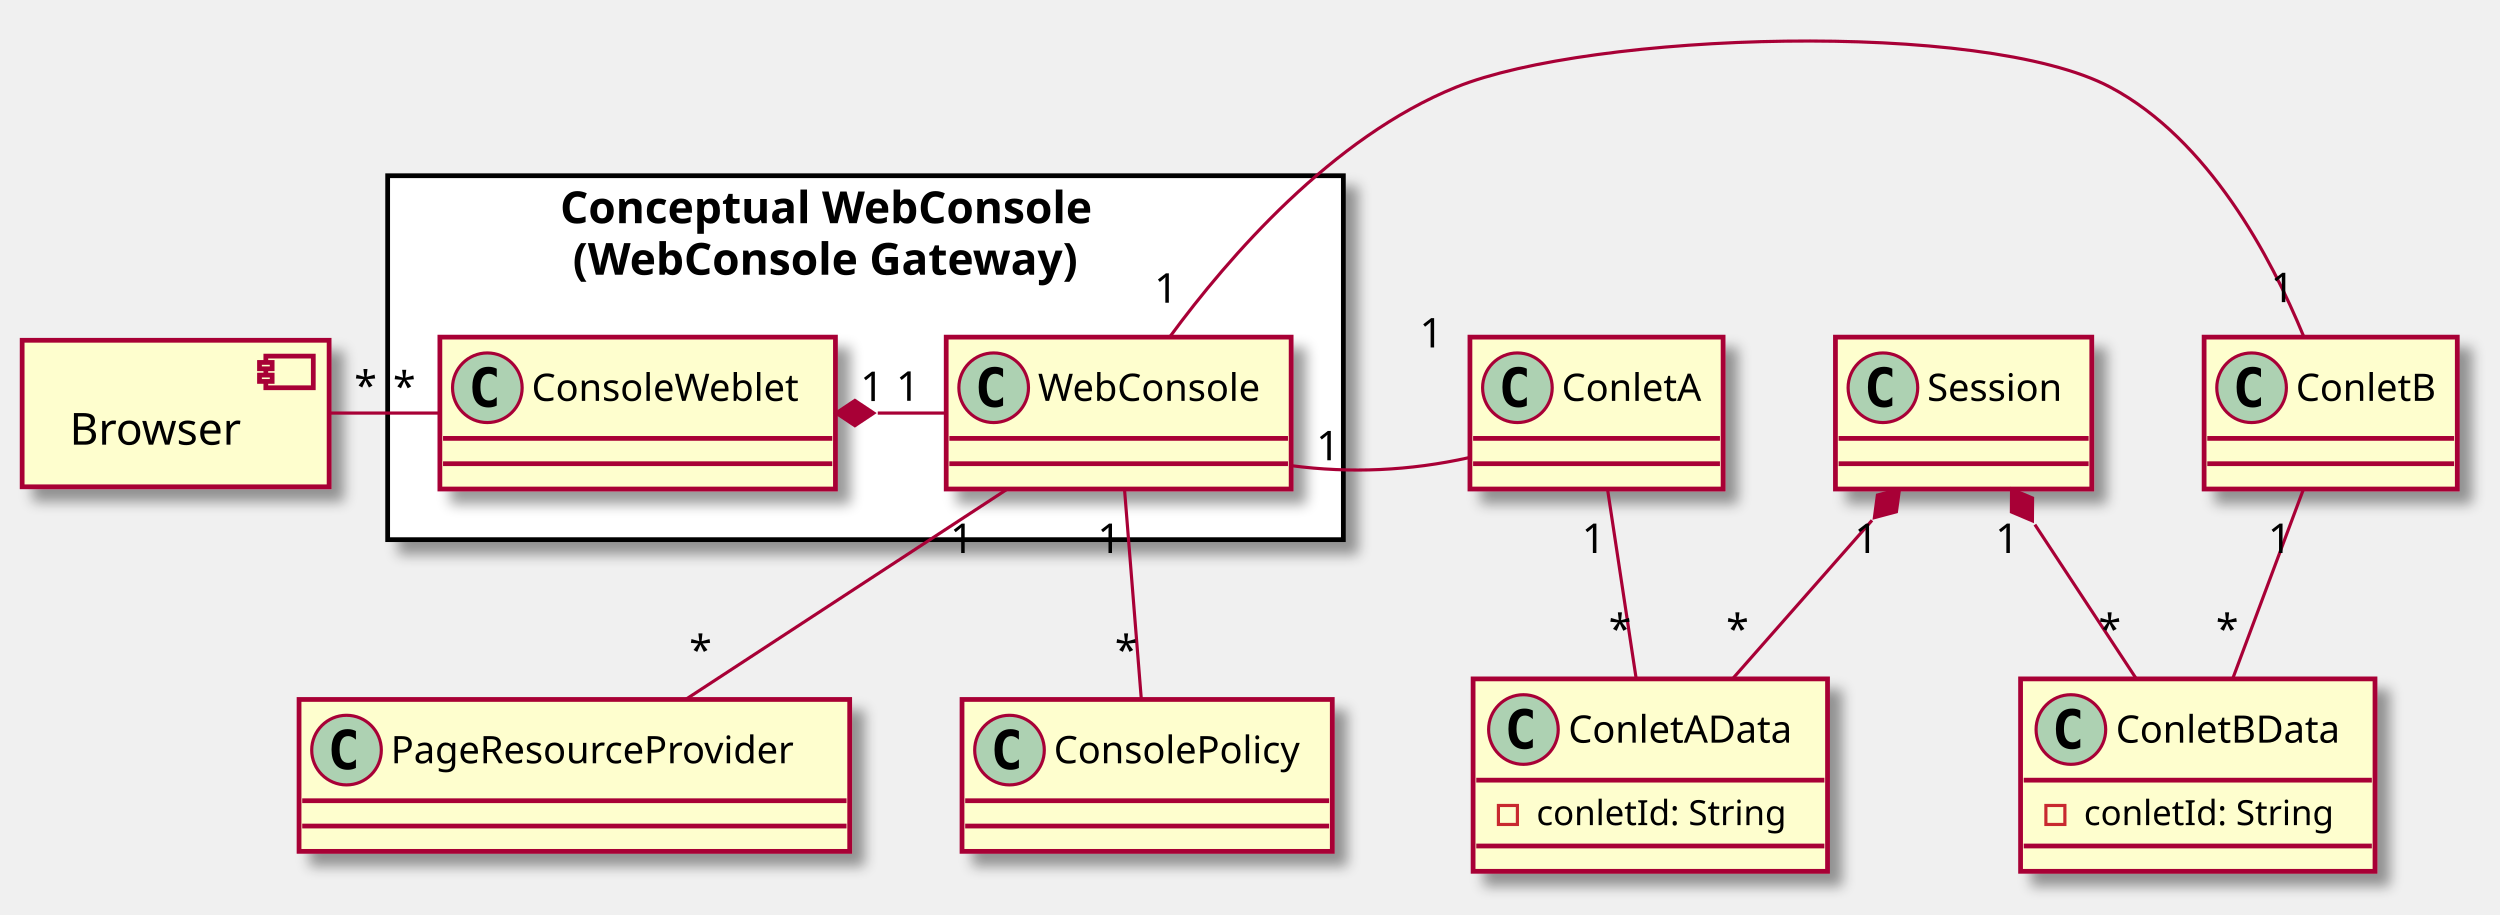
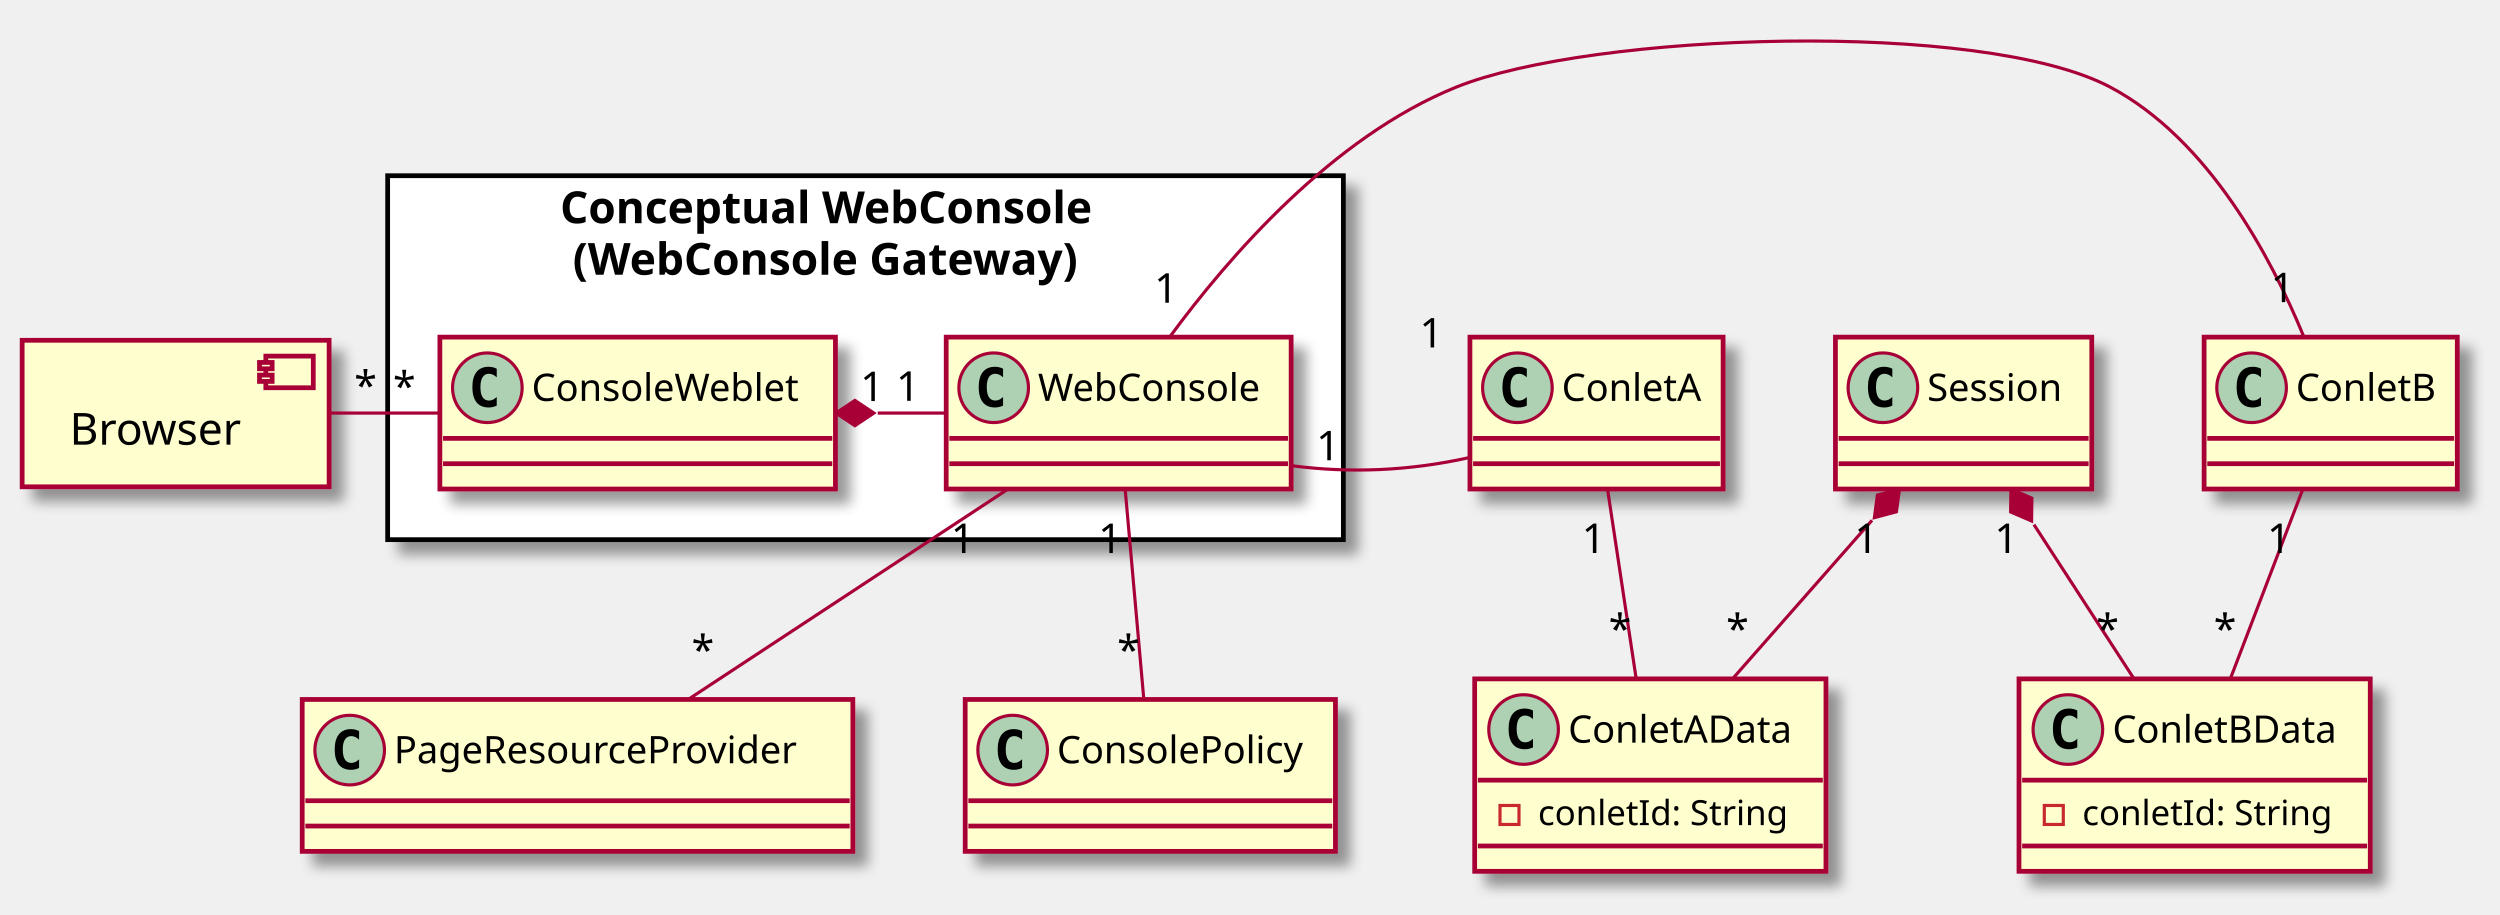
<svg xmlns="http://www.w3.org/2000/svg" contentScriptType="application/ecmascript" contentStyleType="text/css" height="289px" preserveAspectRatio="none" style="width:790px;height:289px;background:#FFFFFF;" version="1.1" viewBox="0 0 790 289" width="790px" zoomAndPan="magnify">
  <defs>
    <filter height="300%" id="f164eyr9vyvzhi" width="300%" x="-1" y="-1">
      <feGaussianBlur result="blurOut" stdDeviation="2.0" />
      <feColorMatrix in="blurOut" result="blurOut2" type="matrix" values="0 0 0 0 0 0 0 0 0 0 0 0 0 0 0 0 0 0 .4 0" />
      <feOffset dx="4.0" dy="4.0" in="blurOut2" result="blurOut3" />
      <feBlend in="SourceGraphic" in2="blurOut3" mode="normal" />
    </filter>
  </defs>
  <g>
    <rect fill="#FFFFFF" filter="url(#f164eyr9vyvzhi)" height="115" style="stroke:#000000;stroke-width:1.5;" width="302" x="122.5" y="55.53" />
    <text fill="#000000" font-family="sans-serif" font-size="14" font-weight="bold" lengthAdjust="spacing" textLength="193" x="177" y="70.525">Conceptual WebConsole</text>
    <text fill="#000000" font-family="sans-serif" font-size="14" font-weight="bold" lengthAdjust="spacing" textLength="185" x="181" y="86.822">(WebConsole Gateway)</text>
    <rect codeLine="7" fill="#FEFECE" filter="url(#f164eyr9vyvzhi)" height="48" id="WebConsole" style="stroke:#A80036;stroke-width:1.5;" width="109" x="299" y="106.53" />
    <ellipse cx="314" cy="122.53" fill="#ADD1B2" rx="11" ry="11" style="stroke:#A80036;stroke-width:1.0;" />
    <path d="M316.969,128.171 Q316.391,128.468 315.75,128.608 Q315.109,128.764 314.406,128.764 Q311.906,128.764 310.578,127.124 Q309.266,125.468 309.266,122.343 Q309.266,119.218 310.578,117.561 Q311.906,115.905 314.406,115.905 Q315.109,115.905 315.75,116.061 Q316.406,116.218 316.969,116.514 L316.969,119.233 Q316.344,118.655 315.75,118.389 Q315.156,118.108 314.531,118.108 Q313.188,118.108 312.5,119.186 Q311.812,120.249 311.812,122.343 Q311.812,124.436 312.5,125.514 Q313.188,126.577 314.531,126.577 Q315.156,126.577 315.75,126.311 Q316.344,126.03 316.969,125.452 L316.969,128.171 Z " fill="#000000" />
    <text fill="#000000" font-family="sans-serif" font-size="12" lengthAdjust="spacing" textLength="77" x="328" y="126.684">WebConsole</text>
    <line style="stroke:#A80036;stroke-width:1.5;" x1="300" x2="407" y1="138.53" y2="138.53" />
    <line style="stroke:#A80036;stroke-width:1.5;" x1="300" x2="407" y1="146.53" y2="146.53" />
    <rect codeLine="8" fill="#FEFECE" filter="url(#f164eyr9vyvzhi)" height="48" id="ConsoleWeblet" style="stroke:#A80036;stroke-width:1.5;" width="125" x="139" y="106.53" />
    <ellipse cx="154" cy="122.53" fill="#ADD1B2" rx="11" ry="11" style="stroke:#A80036;stroke-width:1.0;" />
    <path d="M156.969,128.171 Q156.391,128.468 155.75,128.608 Q155.109,128.764 154.406,128.764 Q151.906,128.764 150.578,127.124 Q149.266,125.468 149.266,122.343 Q149.266,119.218 150.578,117.561 Q151.906,115.905 154.406,115.905 Q155.109,115.905 155.75,116.061 Q156.406,116.218 156.969,116.514 L156.969,119.233 Q156.344,118.655 155.75,118.389 Q155.156,118.108 154.531,118.108 Q153.188,118.108 152.5,119.186 Q151.812,120.249 151.812,122.343 Q151.812,124.436 152.5,125.514 Q153.188,126.577 154.531,126.577 Q155.156,126.577 155.75,126.311 Q156.344,126.03 156.969,125.452 L156.969,128.171 Z " fill="#000000" />
    <text fill="#000000" font-family="sans-serif" font-size="12" lengthAdjust="spacing" textLength="93" x="168" y="126.684">ConsoleWeblet</text>
    <line style="stroke:#A80036;stroke-width:1.5;" x1="140" x2="263" y1="138.53" y2="138.53" />
    <line style="stroke:#A80036;stroke-width:1.5;" x1="140" x2="263" y1="146.53" y2="146.53" />
    <rect fill="#FEFECE" filter="url(#f164eyr9vyvzhi)" height="48" id="ConletB" style="stroke:#A80036;stroke-width:1.5;" width="80" x="696.5" y="106.53" />
    <ellipse cx="711.5" cy="122.53" fill="#ADD1B2" rx="11" ry="11" style="stroke:#A80036;stroke-width:1.0;" />
    <path d="M714.469,128.171 Q713.891,128.468 713.25,128.608 Q712.609,128.764 711.906,128.764 Q709.406,128.764 708.078,127.124 Q706.766,125.468 706.766,122.343 Q706.766,119.218 708.078,117.561 Q709.406,115.905 711.906,115.905 Q712.609,115.905 713.25,116.061 Q713.906,116.218 714.469,116.514 L714.469,119.233 Q713.844,118.655 713.25,118.389 Q712.656,118.108 712.031,118.108 Q710.688,118.108 710,119.186 Q709.312,120.249 709.312,122.343 Q709.312,124.436 710,125.514 Q710.688,126.577 712.031,126.577 Q712.656,126.577 713.25,126.311 Q713.844,126.03 714.469,125.452 L714.469,128.171 Z " fill="#000000" />
    <text fill="#000000" font-family="sans-serif" font-size="12" lengthAdjust="spacing" textLength="48" x="725.5" y="126.684">ConletB</text>
    <line style="stroke:#A80036;stroke-width:1.5;" x1="697.5" x2="775.5" y1="138.53" y2="138.53" />
    <line style="stroke:#A80036;stroke-width:1.5;" x1="697.5" x2="775.5" y1="146.53" y2="146.53" />
    <rect fill="#FEFECE" filter="url(#f164eyr9vyvzhi)" height="48" id="ConletA" style="stroke:#A80036;stroke-width:1.5;" width="80" x="464.5" y="106.53" />
    <ellipse cx="479.5" cy="122.53" fill="#ADD1B2" rx="11" ry="11" style="stroke:#A80036;stroke-width:1.0;" />
    <path d="M482.469,128.171 Q481.891,128.468 481.25,128.608 Q480.609,128.764 479.906,128.764 Q477.406,128.764 476.078,127.124 Q474.766,125.468 474.766,122.343 Q474.766,119.218 476.078,117.561 Q477.406,115.905 479.906,115.905 Q480.609,115.905 481.25,116.061 Q481.906,116.218 482.469,116.514 L482.469,119.233 Q481.844,118.655 481.25,118.389 Q480.656,118.108 480.031,118.108 Q478.688,118.108 478,119.186 Q477.312,120.249 477.312,122.343 Q477.312,124.436 478,125.514 Q478.688,126.577 480.031,126.577 Q480.656,126.577 481.25,126.311 Q481.844,126.03 482.469,125.452 L482.469,128.171 Z " fill="#000000" />
    <text fill="#000000" font-family="sans-serif" font-size="12" lengthAdjust="spacing" textLength="48" x="493.5" y="126.684">ConletA</text>
    <line style="stroke:#A80036;stroke-width:1.5;" x1="465.5" x2="543.5" y1="138.53" y2="138.53" />
    <line style="stroke:#A80036;stroke-width:1.5;" x1="465.5" x2="543.5" y1="146.53" y2="146.53" />
-     <rect codeLine="20" fill="#FEFECE" filter="url(#f164eyr9vyvzhi)" height="60.805" id="ConletAData" style="stroke:#A80036;stroke-width:1.5;" width="112" x="465.5" y="214.53" />
-     <ellipse cx="481.4" cy="230.53" fill="#ADD1B2" rx="11" ry="11" style="stroke:#A80036;stroke-width:1.0;" />
-     <path d="M484.369,236.171 Q483.791,236.468 483.15,236.608 Q482.509,236.764 481.806,236.764 Q479.306,236.764 477.978,235.124 Q476.666,233.468 476.666,230.343 Q476.666,227.218 477.978,225.561 Q479.306,223.905 481.806,223.905 Q482.509,223.905 483.15,224.061 Q483.806,224.218 484.369,224.514 L484.369,227.233 Q483.744,226.655 483.15,226.389 Q482.556,226.108 481.931,226.108 Q480.587,226.108 479.9,227.186 Q479.212,228.249 479.212,230.343 Q479.212,232.436 479.9,233.514 Q480.587,234.577 481.931,234.577 Q482.556,234.577 483.15,234.311 Q483.744,234.03 484.369,233.452 L484.369,236.171 Z " fill="#000000" />
-     <text fill="#000000" font-family="sans-serif" font-size="12" lengthAdjust="spacing" textLength="78" x="495.6" y="234.684">ConletAData</text>
-     <line style="stroke:#A80036;stroke-width:1.5;" x1="466.5" x2="576.5" y1="246.53" y2="246.53" />
-     <rect fill="none" height="6" style="stroke:#C82930;stroke-width:1.0;" width="6" x="473.5" y="254.53" />
-     <text fill="#000000" font-family="sans-serif" font-size="11" lengthAdjust="spacing" textLength="86" x="485.5" y="260.74">conletId: String</text>
-     <line style="stroke:#A80036;stroke-width:1.5;" x1="466.5" x2="576.5" y1="267.335" y2="267.335" />
-     <rect codeLine="26" fill="#FEFECE" filter="url(#f164eyr9vyvzhi)" height="60.805" id="ConletBData" style="stroke:#A80036;stroke-width:1.5;" width="112" x="638.5" y="214.53" />
-     <ellipse cx="654.4" cy="230.53" fill="#ADD1B2" rx="11" ry="11" style="stroke:#A80036;stroke-width:1.0;" />
-     <path d="M657.369,236.171 Q656.791,236.468 656.15,236.608 Q655.509,236.764 654.806,236.764 Q652.306,236.764 650.978,235.124 Q649.666,233.468 649.666,230.343 Q649.666,227.218 650.978,225.561 Q652.306,223.905 654.806,223.905 Q655.509,223.905 656.15,224.061 Q656.806,224.218 657.369,224.514 L657.369,227.233 Q656.744,226.655 656.15,226.389 Q655.556,226.108 654.931,226.108 Q653.587,226.108 652.9,227.186 Q652.212,228.249 652.212,230.343 Q652.212,232.436 652.9,233.514 Q653.587,234.577 654.931,234.577 Q655.556,234.577 656.15,234.311 Q656.744,234.03 657.369,233.452 L657.369,236.171 Z " fill="#000000" />
-     <text fill="#000000" font-family="sans-serif" font-size="12" lengthAdjust="spacing" textLength="78" x="668.6" y="234.684">ConletBData</text>
-     <line style="stroke:#A80036;stroke-width:1.5;" x1="639.5" x2="749.5" y1="246.53" y2="246.53" />
-     <rect fill="none" height="6" style="stroke:#C82930;stroke-width:1.0;" width="6" x="646.5" y="254.53" />
-     <text fill="#000000" font-family="sans-serif" font-size="11" lengthAdjust="spacing" textLength="86" x="658.5" y="260.74">conletId: String</text>
-     <line style="stroke:#A80036;stroke-width:1.5;" x1="639.5" x2="749.5" y1="267.335" y2="267.335" />
+     <rect codeLine="20" fill="#FEFECE" filter="url(#f164eyr9vyvzhi)" height="60.805" id="ConletAData" style="stroke:#A80036;stroke-width:1.5;" width="111" x="466" y="214.53" />
+     <ellipse cx="481.45" cy="230.53" fill="#ADD1B2" rx="11" ry="11" style="stroke:#A80036;stroke-width:1.0;" />
+     <path d="M484.419,236.171 Q483.841,236.468 483.2,236.608 Q482.559,236.764 481.856,236.764 Q479.356,236.764 478.028,235.124 Q476.716,233.468 476.716,230.343 Q476.716,227.218 478.028,225.561 Q479.356,223.905 481.856,223.905 Q482.559,223.905 483.2,224.061 Q483.856,224.218 484.419,224.514 L484.419,227.233 Q483.794,226.655 483.2,226.389 Q482.606,226.108 481.981,226.108 Q480.637,226.108 479.95,227.186 Q479.262,228.249 479.262,230.343 Q479.262,232.436 479.95,233.514 Q480.637,234.577 481.981,234.577 Q482.606,234.577 483.2,234.311 Q483.794,234.03 484.419,233.452 L484.419,236.171 Z " fill="#000000" />
+     <text fill="#000000" font-family="sans-serif" font-size="12" lengthAdjust="spacing" textLength="78" x="495.55" y="234.684">ConletAData</text>
+     <line style="stroke:#A80036;stroke-width:1.5;" x1="467" x2="576" y1="246.53" y2="246.53" />
+     <rect fill="none" height="6" style="stroke:#C82930;stroke-width:1.0;" width="6" x="474" y="254.53" />
+     <text fill="#000000" font-family="sans-serif" font-size="11" lengthAdjust="spacing" textLength="85" x="486" y="260.74">conletId: String</text>
+     <line style="stroke:#A80036;stroke-width:1.5;" x1="467" x2="576" y1="267.335" y2="267.335" />
+     <rect codeLine="26" fill="#FEFECE" filter="url(#f164eyr9vyvzhi)" height="60.805" id="ConletBData" style="stroke:#A80036;stroke-width:1.5;" width="111" x="638" y="214.53" />
+     <ellipse cx="653.45" cy="230.53" fill="#ADD1B2" rx="11" ry="11" style="stroke:#A80036;stroke-width:1.0;" />
+     <path d="M656.419,236.171 Q655.841,236.468 655.2,236.608 Q654.559,236.764 653.856,236.764 Q651.356,236.764 650.028,235.124 Q648.716,233.468 648.716,230.343 Q648.716,227.218 650.028,225.561 Q651.356,223.905 653.856,223.905 Q654.559,223.905 655.2,224.061 Q655.856,224.218 656.419,224.514 L656.419,227.233 Q655.794,226.655 655.2,226.389 Q654.606,226.108 653.981,226.108 Q652.638,226.108 651.95,227.186 Q651.263,228.249 651.263,230.343 Q651.263,232.436 651.95,233.514 Q652.638,234.577 653.981,234.577 Q654.606,234.577 655.2,234.311 Q655.794,234.03 656.419,233.452 L656.419,236.171 Z " fill="#000000" />
+     <text fill="#000000" font-family="sans-serif" font-size="12" lengthAdjust="spacing" textLength="78" x="667.55" y="234.684">ConletBData</text>
+     <line style="stroke:#A80036;stroke-width:1.5;" x1="639" x2="748" y1="246.53" y2="246.53" />
+     <rect fill="none" height="6" style="stroke:#C82930;stroke-width:1.0;" width="6" x="646" y="254.53" />
+     <text fill="#000000" font-family="sans-serif" font-size="11" lengthAdjust="spacing" textLength="85" x="658" y="260.74">conletId: String</text>
+     <line style="stroke:#A80036;stroke-width:1.5;" x1="639" x2="748" y1="267.335" y2="267.335" />
    <rect fill="#FEFECE" filter="url(#f164eyr9vyvzhi)" height="48" id="Session" style="stroke:#A80036;stroke-width:1.5;" width="81" x="580" y="106.53" />
    <ellipse cx="595" cy="122.53" fill="#ADD1B2" rx="11" ry="11" style="stroke:#A80036;stroke-width:1.0;" />
    <path d="M597.969,128.171 Q597.391,128.468 596.75,128.608 Q596.109,128.764 595.406,128.764 Q592.906,128.764 591.578,127.124 Q590.266,125.468 590.266,122.343 Q590.266,119.218 591.578,117.561 Q592.906,115.905 595.406,115.905 Q596.109,115.905 596.75,116.061 Q597.406,116.218 597.969,116.514 L597.969,119.233 Q597.344,118.655 596.75,118.389 Q596.156,118.108 595.531,118.108 Q594.188,118.108 593.5,119.186 Q592.812,120.249 592.812,122.343 Q592.812,124.436 593.5,125.514 Q594.188,126.577 595.531,126.577 Q596.156,126.577 596.75,126.311 Q597.344,126.03 597.969,125.452 L597.969,128.171 Z " fill="#000000" />
    <text fill="#000000" font-family="sans-serif" font-size="12" lengthAdjust="spacing" textLength="49" x="609" y="126.684">Session</text>
    <line style="stroke:#A80036;stroke-width:1.5;" x1="581" x2="660" y1="138.53" y2="138.53" />
    <line style="stroke:#A80036;stroke-width:1.5;" x1="581" x2="660" y1="146.53" y2="146.53" />
    <rect fill="#FEFECE" filter="url(#f164eyr9vyvzhi)" height="46.297" style="stroke:#A80036;stroke-width:1.5;" width="97" x="7" y="107.53" />
    <rect fill="#FEFECE" height="10" style="stroke:#A80036;stroke-width:1.5;" width="15" x="84" y="112.53" />
    <rect fill="#FEFECE" height="2" style="stroke:#A80036;stroke-width:1.5;" width="4" x="82" y="114.53" />
    <rect fill="#FEFECE" height="2" style="stroke:#A80036;stroke-width:1.5;" width="4" x="82" y="118.53" />
    <text fill="#000000" font-family="sans-serif" font-size="14" lengthAdjust="spacing" textLength="57" x="22" y="140.525">Browser</text>
-     <rect fill="#FEFECE" filter="url(#f164eyr9vyvzhi)" height="48" id="PageResourceProvider" style="stroke:#A80036;stroke-width:1.5;" width="174" x="94.5" y="221.03" />
-     <ellipse cx="109.5" cy="237.03" fill="#ADD1B2" rx="11" ry="11" style="stroke:#A80036;stroke-width:1.0;" />
-     <path d="M112.469,242.671 Q111.891,242.968 111.25,243.108 Q110.609,243.264 109.906,243.264 Q107.406,243.264 106.078,241.624 Q104.766,239.968 104.766,236.843 Q104.766,233.718 106.078,232.061 Q107.406,230.405 109.906,230.405 Q110.609,230.405 111.25,230.561 Q111.906,230.718 112.469,231.014 L112.469,233.733 Q111.844,233.155 111.25,232.889 Q110.656,232.608 110.031,232.608 Q108.688,232.608 108,233.686 Q107.312,234.749 107.312,236.843 Q107.312,238.936 108,240.014 Q108.688,241.077 110.031,241.077 Q110.656,241.077 111.25,240.811 Q111.844,240.53 112.469,239.952 L112.469,242.671 Z " fill="#000000" />
-     <text fill="#000000" font-family="sans-serif" font-size="12" lengthAdjust="spacing" textLength="142" x="123.5" y="241.184">PageResourceProvider</text>
-     <line style="stroke:#A80036;stroke-width:1.5;" x1="95.5" x2="267.5" y1="253.03" y2="253.03" />
-     <line style="stroke:#A80036;stroke-width:1.5;" x1="95.5" x2="267.5" y1="261.03" y2="261.03" />
-     <rect fill="#FEFECE" filter="url(#f164eyr9vyvzhi)" height="48" id="ConsolePolicy" style="stroke:#A80036;stroke-width:1.5;" width="117" x="304" y="221.03" />
-     <ellipse cx="319" cy="237.03" fill="#ADD1B2" rx="11" ry="11" style="stroke:#A80036;stroke-width:1.0;" />
-     <path d="M321.969,242.671 Q321.391,242.968 320.75,243.108 Q320.109,243.264 319.406,243.264 Q316.906,243.264 315.578,241.624 Q314.266,239.968 314.266,236.843 Q314.266,233.718 315.578,232.061 Q316.906,230.405 319.406,230.405 Q320.109,230.405 320.75,230.561 Q321.406,230.718 321.969,231.014 L321.969,233.733 Q321.344,233.155 320.75,232.889 Q320.156,232.608 319.531,232.608 Q318.188,232.608 317.5,233.686 Q316.812,234.749 316.812,236.843 Q316.812,238.936 317.5,240.014 Q318.188,241.077 319.531,241.077 Q320.156,241.077 320.75,240.811 Q321.344,240.53 321.969,239.952 L321.969,242.671 Z " fill="#000000" />
-     <text fill="#000000" font-family="sans-serif" font-size="12" lengthAdjust="spacing" textLength="85" x="333" y="241.184">ConsolePolicy</text>
-     <line style="stroke:#A80036;stroke-width:1.5;" x1="305" x2="420" y1="253.03" y2="253.03" />
-     <line style="stroke:#A80036;stroke-width:1.5;" x1="305" x2="420" y1="261.03" y2="261.03" />
+     <rect fill="#FEFECE" filter="url(#f164eyr9vyvzhi)" height="48" id="PageResourceProvider" style="stroke:#A80036;stroke-width:1.5;" width="174" x="95.5" y="221.03" />
+     <ellipse cx="110.5" cy="237.03" fill="#ADD1B2" rx="11" ry="11" style="stroke:#A80036;stroke-width:1.0;" />
+     <path d="M113.469,242.671 Q112.891,242.968 112.25,243.108 Q111.609,243.264 110.906,243.264 Q108.406,243.264 107.078,241.624 Q105.766,239.968 105.766,236.843 Q105.766,233.718 107.078,232.061 Q108.406,230.405 110.906,230.405 Q111.609,230.405 112.25,230.561 Q112.906,230.718 113.469,231.014 L113.469,233.733 Q112.844,233.155 112.25,232.889 Q111.656,232.608 111.031,232.608 Q109.688,232.608 109,233.686 Q108.312,234.749 108.312,236.843 Q108.312,238.936 109,240.014 Q109.688,241.077 111.031,241.077 Q111.656,241.077 112.25,240.811 Q112.844,240.53 113.469,239.952 L113.469,242.671 Z " fill="#000000" />
+     <text fill="#000000" font-family="sans-serif" font-size="12" lengthAdjust="spacing" textLength="142" x="124.5" y="241.184">PageResourceProvider</text>
+     <line style="stroke:#A80036;stroke-width:1.5;" x1="96.5" x2="268.5" y1="253.03" y2="253.03" />
+     <line style="stroke:#A80036;stroke-width:1.5;" x1="96.5" x2="268.5" y1="261.03" y2="261.03" />
+     <rect fill="#FEFECE" filter="url(#f164eyr9vyvzhi)" height="48" id="ConsolePolicy" style="stroke:#A80036;stroke-width:1.5;" width="117" x="305" y="221.03" />
+     <ellipse cx="320" cy="237.03" fill="#ADD1B2" rx="11" ry="11" style="stroke:#A80036;stroke-width:1.0;" />
+     <path d="M322.969,242.671 Q322.391,242.968 321.75,243.108 Q321.109,243.264 320.406,243.264 Q317.906,243.264 316.578,241.624 Q315.266,239.968 315.266,236.843 Q315.266,233.718 316.578,232.061 Q317.906,230.405 320.406,230.405 Q321.109,230.405 321.75,230.561 Q322.406,230.718 322.969,231.014 L322.969,233.733 Q322.344,233.155 321.75,232.889 Q321.156,232.608 320.531,232.608 Q319.188,232.608 318.5,233.686 Q317.812,234.749 317.812,236.843 Q317.812,238.936 318.5,240.014 Q319.188,241.077 320.531,241.077 Q321.156,241.077 321.75,240.811 Q322.344,240.53 322.969,239.952 L322.969,242.671 Z " fill="#000000" />
+     <text fill="#000000" font-family="sans-serif" font-size="12" lengthAdjust="spacing" textLength="85" x="334" y="241.184">ConsolePolicy</text>
+     <line style="stroke:#A80036;stroke-width:1.5;" x1="306" x2="421" y1="253.03" y2="253.03" />
+     <line style="stroke:#A80036;stroke-width:1.5;" x1="306" x2="421" y1="261.03" y2="261.03" />
    <path codeLine="10" d="M277.37,130.53 C284.48,130.53 291.59,130.53 298.7,130.53 " fill="none" id="ConsoleWeblet-backto-WebConsole" style="stroke:#A80036;stroke-width:1.0;" />
    <polygon fill="#A80036" points="264.14,130.53,270.14,134.53,276.14,130.53,270.14,126.53,264.14,130.53" style="stroke:#A80036;stroke-width:1.0;" />
    <text fill="#000000" font-family="sans-serif" font-size="13" lengthAdjust="spacing" textLength="8" x="271.845" y="126.737">1</text>
    <text fill="#000000" font-family="sans-serif" font-size="13" lengthAdjust="spacing" textLength="8" x="283.166" y="126.644">1</text>
    <path codeLine="13" d="M104.26,130.53 C115.78,130.53 127.31,130.53 138.83,130.53 " fill="none" id="Browser-ConsoleWeblet" style="stroke:#A80036;stroke-width:1.0;" />
    <text fill="#000000" font-family="sans-serif" font-size="13" lengthAdjust="spacing" textLength="7" x="111.936" y="126.483">*</text>
    <text fill="#000000" font-family="sans-serif" font-size="13" lengthAdjust="spacing" textLength="7" x="124.179" y="126.737">*</text>
    <path codeLine="17" d="M369.76,106.31 C388.26,81.17 421.02,43.34 460.17,27.53 C502.75,10.33 626.27,6 666.83,27.53 C697.91,44.03 717.66,81.28 727.9,106.16 " fill="none" id="WebConsole-ConletB" style="stroke:#A80036;stroke-width:1.0;" />
    <text fill="#000000" font-family="sans-serif" font-size="13" lengthAdjust="spacing" textLength="8" x="364.748" y="95.661">1</text>
    <text fill="#000000" font-family="sans-serif" font-size="13" lengthAdjust="spacing" textLength="8" x="717.551" y="95.479">1</text>
    <path codeLine="18" d="M408.06,147.15 C426.77,149.62 445.48,148.78 464.19,144.62 " fill="none" id="WebConsole-ConletA" style="stroke:#A80036;stroke-width:1.0;" />
    <text fill="#000000" font-family="sans-serif" font-size="13" lengthAdjust="spacing" textLength="8" x="415.929" y="145.451">1</text>
    <text fill="#000000" font-family="sans-serif" font-size="13" lengthAdjust="spacing" textLength="8" x="448.574" y="109.808">1</text>
    <path codeLine="24" d="M507.98,154.57 C510.58,171.8 514.17,195.5 516.99,214.18 " fill="none" id="ConletA-ConletAData" style="stroke:#A80036;stroke-width:1.0;" />
    <text fill="#000000" font-family="sans-serif" font-size="13" lengthAdjust="spacing" textLength="8" x="499.847" y="174.736">1</text>
    <text fill="#000000" font-family="sans-serif" font-size="13" lengthAdjust="spacing" textLength="7" x="508.338" y="203.371">*</text>
-     <path codeLine="30" d="M727.9,154.57 C721.47,171.8 712.62,195.5 705.64,214.18 " fill="none" id="ConletB-ConletBData" style="stroke:#A80036;stroke-width:1.0;" />
-     <text fill="#000000" font-family="sans-serif" font-size="13" lengthAdjust="spacing" textLength="8" x="716.671" y="174.736">1</text>
-     <text fill="#000000" font-family="sans-serif" font-size="13" lengthAdjust="spacing" textLength="7" x="700.216" y="203.371">*</text>
+     <path codeLine="30" d="M727.69,154.57 C721.11,171.8 712.05,195.5 704.91,214.18 " fill="none" id="ConletB-ConletBData" style="stroke:#A80036;stroke-width:1.0;" />
+     <text fill="#000000" font-family="sans-serif" font-size="13" lengthAdjust="spacing" textLength="8" x="716.407" y="174.736">1</text>
+     <text fill="#000000" font-family="sans-serif" font-size="13" lengthAdjust="spacing" textLength="7" x="699.541" y="203.371">*</text>
    <path codeLine="32" d="M591.56,164.42 C577.71,180.15 561.25,198.86 547.77,214.18 " fill="none" id="Session-backto-ConletAData" style="stroke:#A80036;stroke-width:1.0;" />
    <polygon fill="#A80036" points="600.23,154.57,593.263,156.432,592.303,163.579,599.269,161.717,600.23,154.57" style="stroke:#A80036;stroke-width:1.0;" />
    <text fill="#000000" font-family="sans-serif" font-size="13" lengthAdjust="spacing" textLength="8" x="586.011" y="174.736">1</text>
    <text fill="#000000" font-family="sans-serif" font-size="13" lengthAdjust="spacing" textLength="7" x="545.466" y="203.371">*</text>
-     <path codeLine="33" d="M643.02,165.77 C653.18,181.22 665.07,199.29 674.87,214.18 " fill="none" id="Session-backto-ConletBData" style="stroke:#A80036;stroke-width:1.0;" />
-     <polygon fill="#A80036" points="635.65,154.57,635.606,161.781,642.245,164.595,642.289,157.384,635.65,154.57" style="stroke:#A80036;stroke-width:1.0;" />
-     <text fill="#000000" font-family="sans-serif" font-size="13" lengthAdjust="spacing" textLength="8" x="630.507" y="174.736">1</text>
-     <text fill="#000000" font-family="sans-serif" font-size="13" lengthAdjust="spacing" textLength="7" x="663.099" y="203.371">*</text>
-     <path codeLine="36" d="M318.28,154.57 C288.6,173.98 246.34,201.62 216.67,221.02 " fill="none" id="WebConsole-PageResourceProvider" style="stroke:#A80036;stroke-width:1.0;" />
-     <text fill="#000000" font-family="sans-serif" font-size="13" lengthAdjust="spacing" textLength="8" x="300.23" y="174.736">1</text>
-     <text fill="#000000" font-family="sans-serif" font-size="13" lengthAdjust="spacing" textLength="7" x="217.785" y="210.03">*</text>
-     <path codeLine="37" d="M355.34,154.57 C356.9,173.98 359.11,201.62 360.66,221.02 " fill="none" id="WebConsole-ConsolePolicy" style="stroke:#A80036;stroke-width:1.0;" />
-     <text fill="#000000" font-family="sans-serif" font-size="13" lengthAdjust="spacing" textLength="8" x="346.786" y="174.736">1</text>
-     <text fill="#000000" font-family="sans-serif" font-size="13" lengthAdjust="spacing" textLength="7" x="352.292" y="210.03">*</text>
+     <path codeLine="33" d="M642.72,165.77 C652.74,181.22 664.47,199.29 674.13,214.18 " fill="none" id="Session-backto-ConletBData" style="stroke:#A80036;stroke-width:1.0;" />
+     <polygon fill="#A80036" points="635.45,154.57,635.36,161.78,641.981,164.637,642.071,157.427,635.45,154.57" style="stroke:#A80036;stroke-width:1.0;" />
+     <text fill="#000000" font-family="sans-serif" font-size="13" lengthAdjust="spacing" textLength="8" x="630.256" y="174.736">1</text>
+     <text fill="#000000" font-family="sans-serif" font-size="13" lengthAdjust="spacing" textLength="7" x="662.413" y="203.371">*</text>
+     <path codeLine="36" d="M318.48,154.57 C288.97,173.98 246.97,201.62 217.47,221.02 " fill="none" id="WebConsole-PageResourceProvider" style="stroke:#A80036;stroke-width:1.0;" />
+     <text fill="#000000" font-family="sans-serif" font-size="13" lengthAdjust="spacing" textLength="8" x="300.481" y="174.736">1</text>
+     <text fill="#000000" font-family="sans-serif" font-size="13" lengthAdjust="spacing" textLength="7" x="218.534" y="210.03">*</text>
+     <path codeLine="37" d="M355.55,154.57 C357.27,173.98 359.73,201.62 361.45,221.02 " fill="none" id="WebConsole-ConsolePolicy" style="stroke:#A80036;stroke-width:1.0;" />
+     <text fill="#000000" font-family="sans-serif" font-size="13" lengthAdjust="spacing" textLength="8" x="347.05" y="174.736">1</text>
+     <text fill="#000000" font-family="sans-serif" font-size="13" lengthAdjust="spacing" textLength="7" x="353.028" y="210.03">*</text>
  </g>
</svg>
